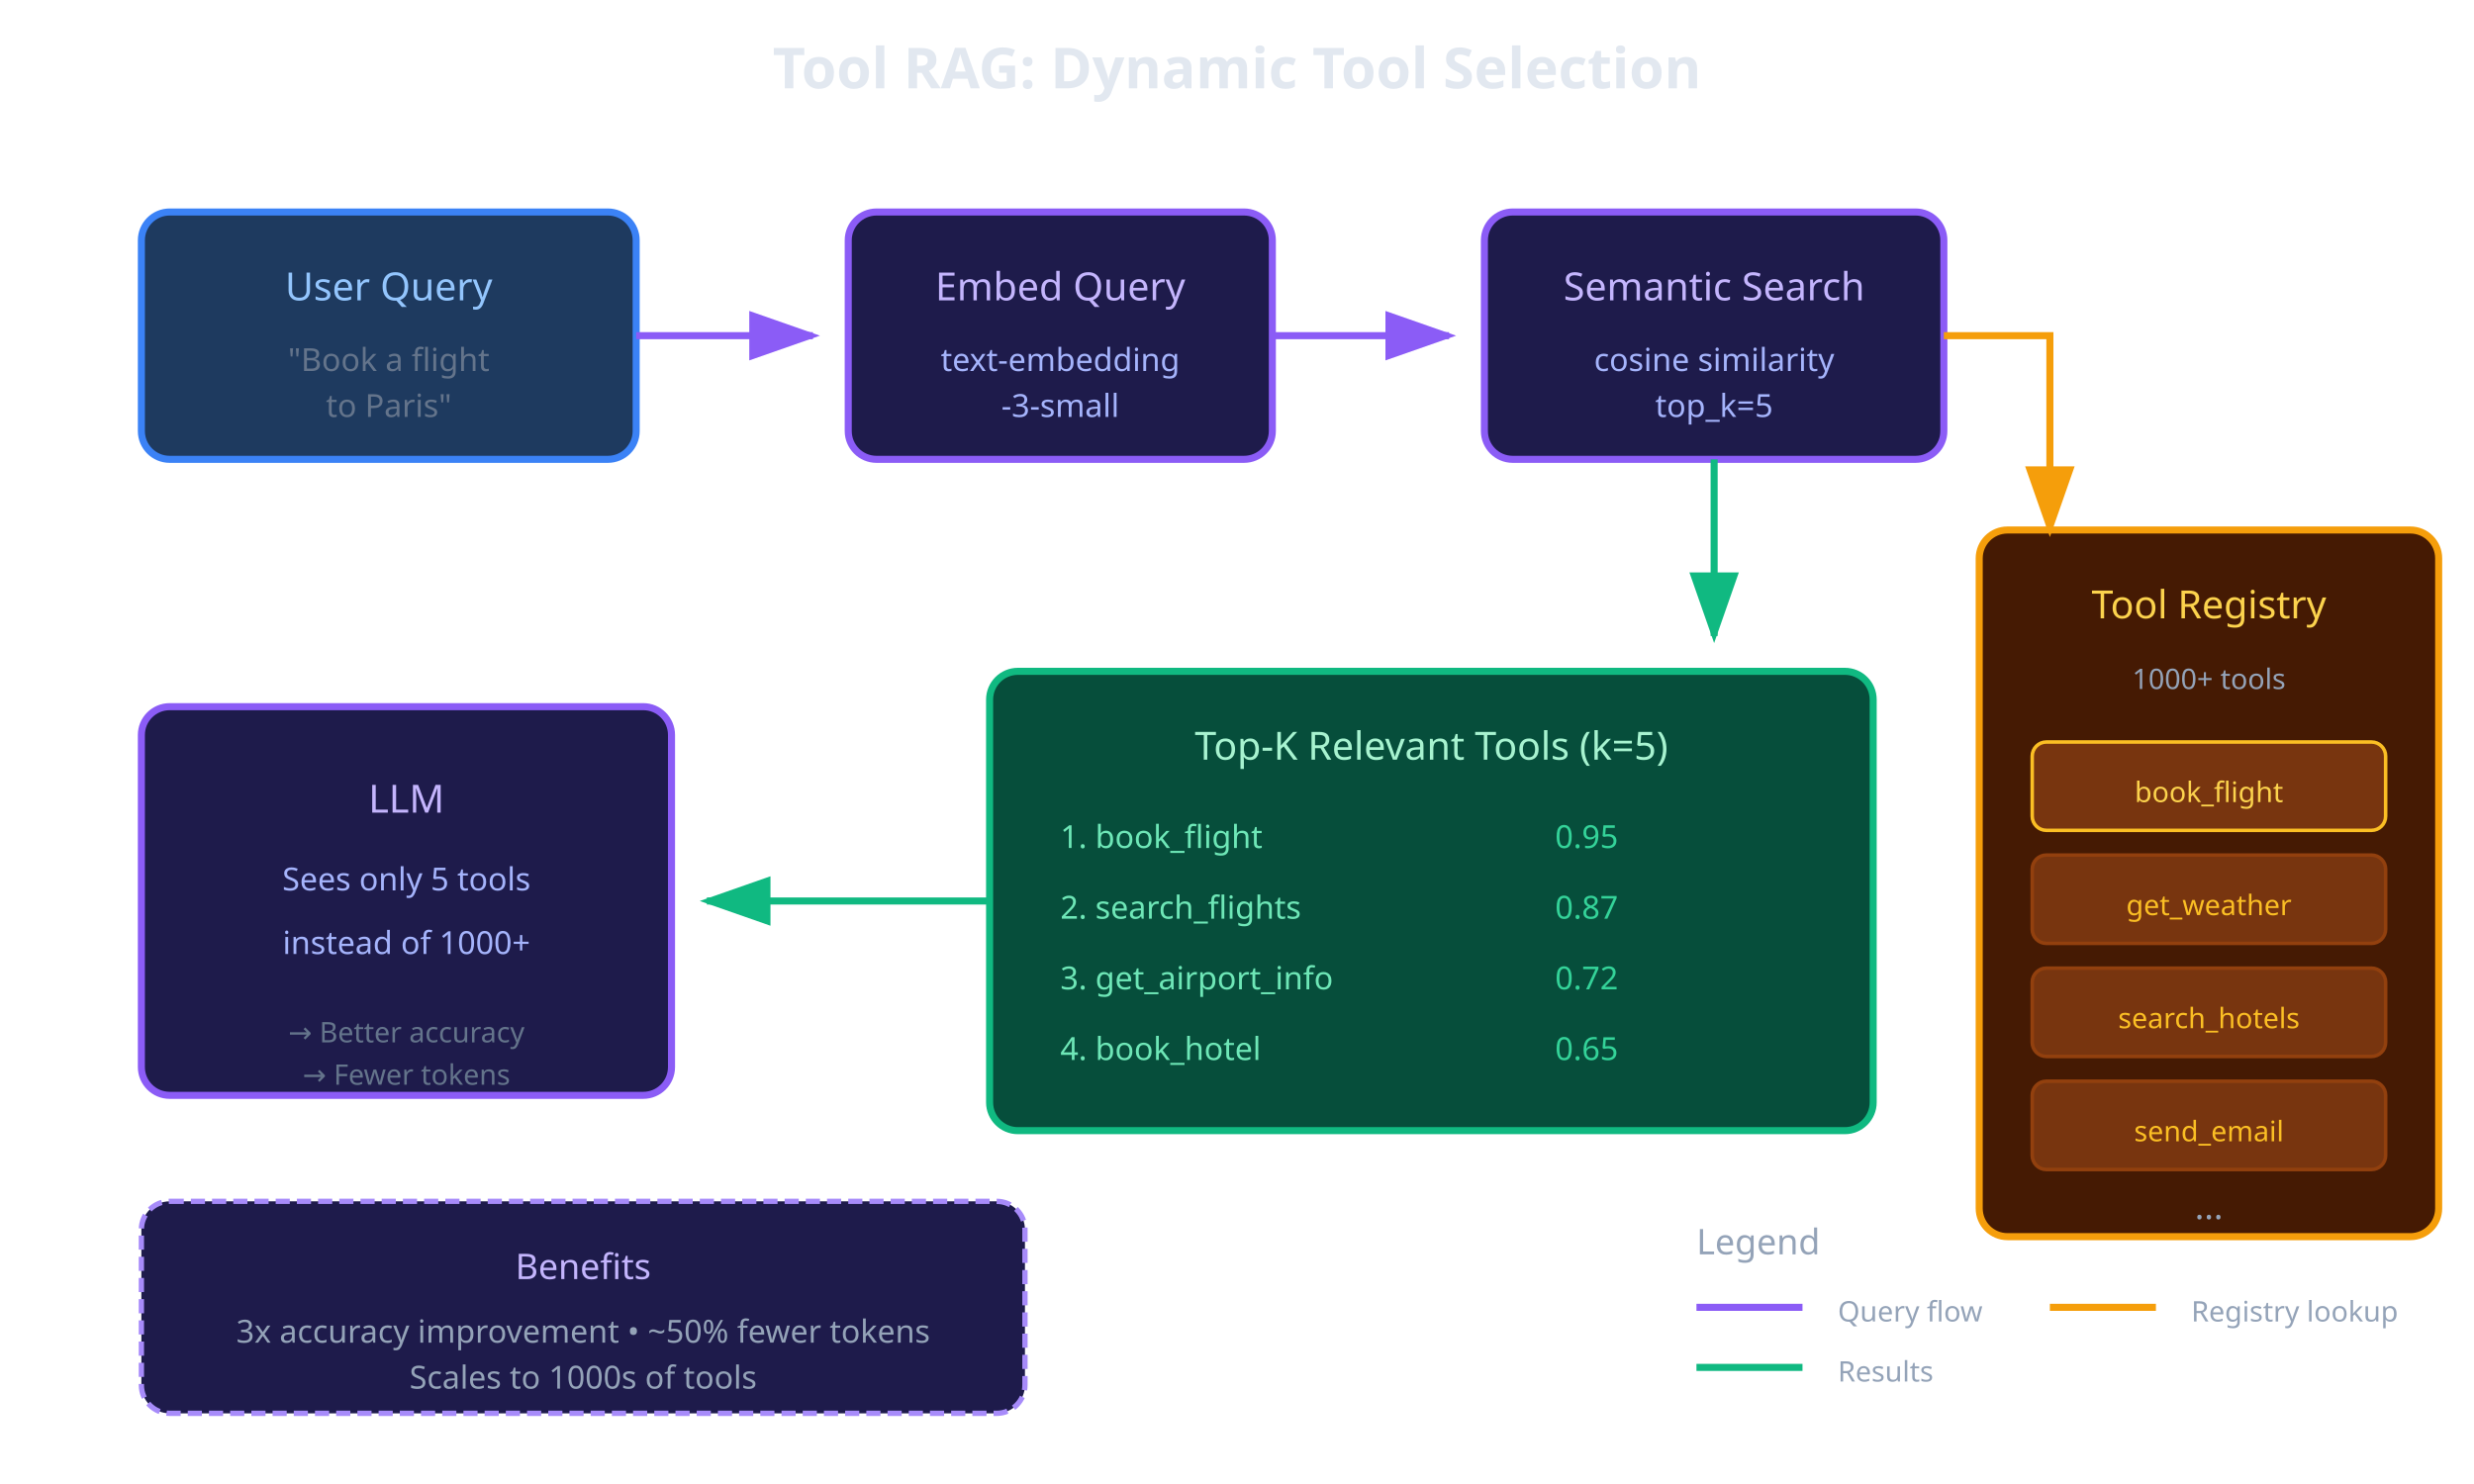
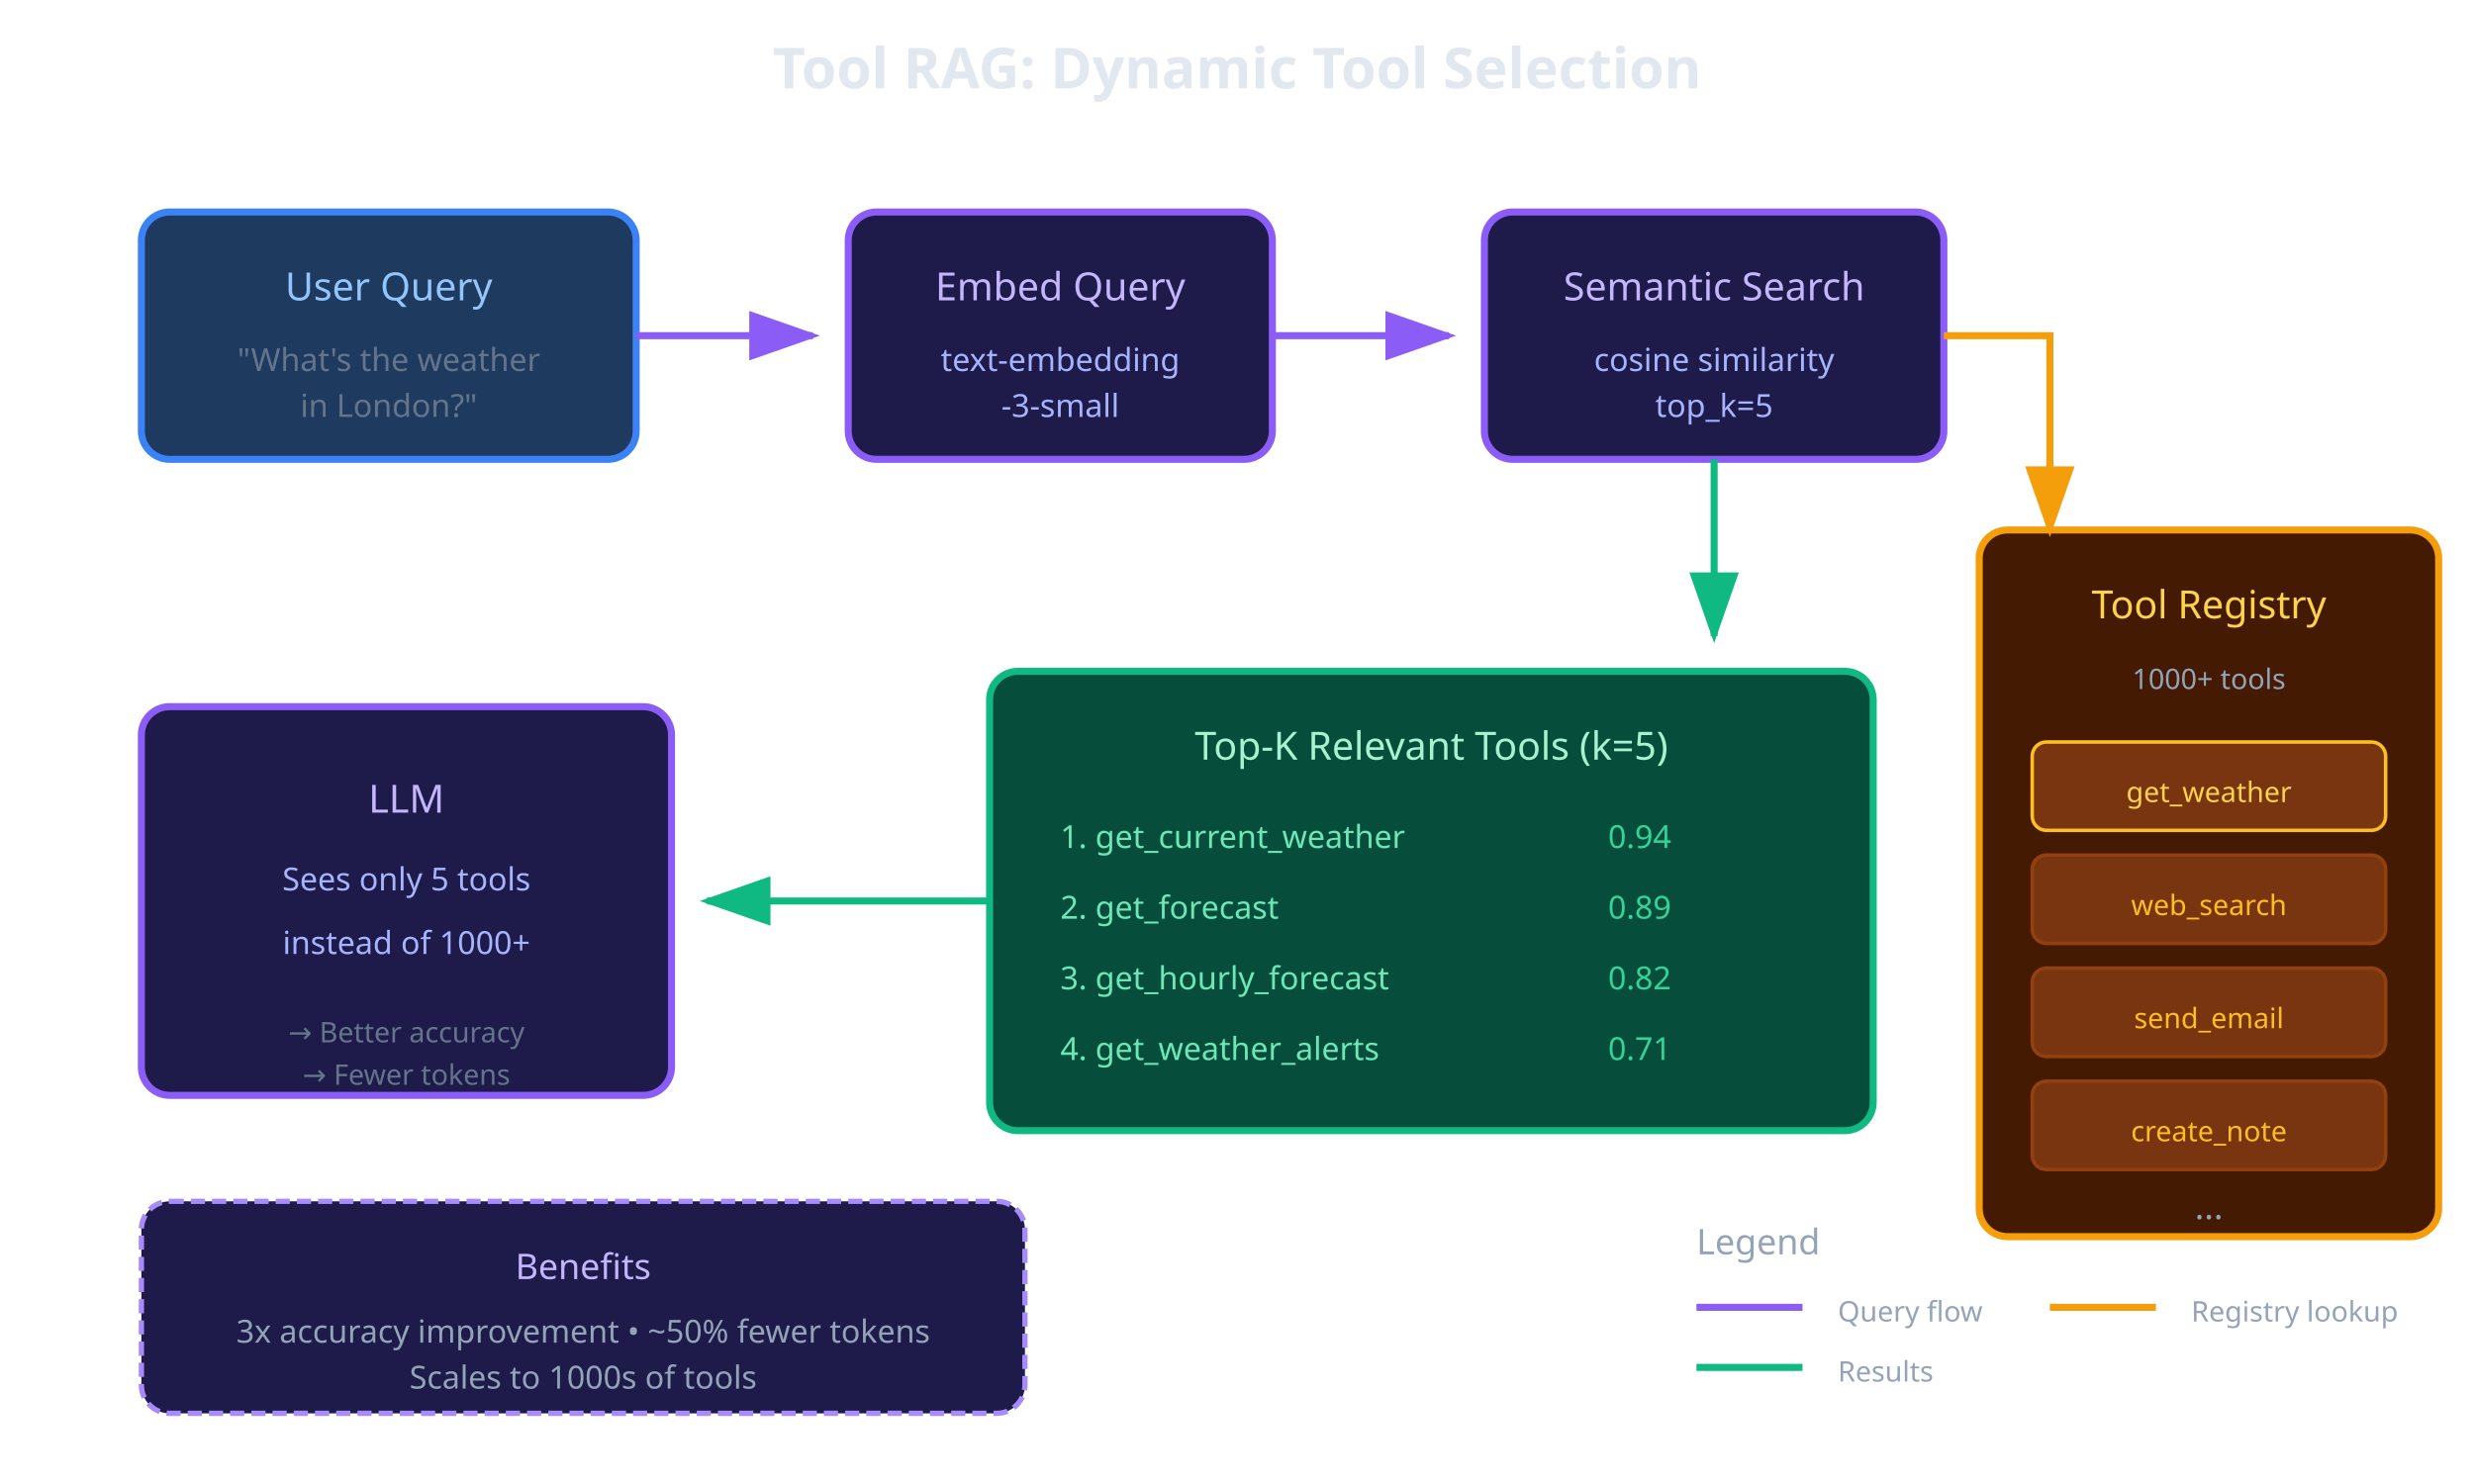
<svg xmlns="http://www.w3.org/2000/svg" viewBox="0 0 700 420">
  <defs>
    <marker id="rag-arr" markerWidth="10" markerHeight="7" refX="9" refY="3.5" orient="auto">
      <polygon points="0 0, 10 3.5, 0 7" fill="#8b5cf6" />
    </marker>
    <marker id="rag-arr-green" markerWidth="10" markerHeight="7" refX="9" refY="3.5" orient="auto">
      <polygon points="0 0, 10 3.5, 0 7" fill="#10b981" />
    </marker>
    <marker id="rag-arr-orange" markerWidth="10" markerHeight="7" refX="9" refY="3.5" orient="auto">
      <polygon points="0 0, 10 3.5, 0 7" fill="#f59e0b" />
    </marker>
  </defs>
  <rect width="700" height="420" fill="none" />
  <text x="350" y="25" text-anchor="middle" font-family="system-ui, sans-serif" font-size="16" font-weight="600" fill="#e2e8f0">Tool RAG: Dynamic Tool Selection</text>
  <rect x="40" y="60" width="140" height="70" rx="8" fill="#1e3a5f" stroke="#3b82f6" stroke-width="2" />
  <text x="110" y="85" text-anchor="middle" font-family="system-ui, sans-serif" font-size="11" fill="#93c5fd">User Query</text>
-   <text x="110" y="105" text-anchor="middle" font-family="system-ui, sans-serif" font-size="9" fill="#64748b">"Book a flight</text>
-   <text x="110" y="118" text-anchor="middle" font-family="system-ui, sans-serif" font-size="9" fill="#64748b">to Paris"</text>
+   <text x="110" y="105" text-anchor="middle" font-family="system-ui, sans-serif" font-size="9" fill="#64748b">"What's the weather</text>
+   <text x="110" y="118" text-anchor="middle" font-family="system-ui, sans-serif" font-size="9" fill="#64748b">in London?"</text>
  <line x1="180" y1="95" x2="230" y2="95" stroke="#8b5cf6" stroke-width="2" marker-end="url(#rag-arr)" />
  <rect x="240" y="60" width="120" height="70" rx="8" fill="#1e1b4b" stroke="#8b5cf6" stroke-width="2" />
  <text x="300" y="85" text-anchor="middle" font-family="system-ui, sans-serif" font-size="11" fill="#c4b5fd">Embed Query</text>
  <text x="300" y="105" text-anchor="middle" font-family="system-ui, sans-serif" font-size="9" fill="#a5b4fc">text-embedding</text>
  <text x="300" y="118" text-anchor="middle" font-family="system-ui, sans-serif" font-size="9" fill="#a5b4fc">-3-small</text>
  <line x1="360" y1="95" x2="410" y2="95" stroke="#8b5cf6" stroke-width="2" marker-end="url(#rag-arr)" />
  <rect x="420" y="60" width="130" height="70" rx="8" fill="#1e1b4b" stroke="#8b5cf6" stroke-width="2" />
  <text x="485" y="85" text-anchor="middle" font-family="system-ui, sans-serif" font-size="11" fill="#c4b5fd">Semantic Search</text>
  <text x="485" y="105" text-anchor="middle" font-family="system-ui, sans-serif" font-size="9" fill="#a5b4fc">cosine similarity</text>
  <text x="485" y="118" text-anchor="middle" font-family="system-ui, sans-serif" font-size="9" fill="#a5b4fc">top_k=5</text>
  <rect x="560" y="150" width="130" height="200" rx="8" fill="#451a03" stroke="#f59e0b" stroke-width="2" />
  <text x="625" y="175" text-anchor="middle" font-family="system-ui, sans-serif" font-size="11" fill="#fcd34d">Tool Registry</text>
  <text x="625" y="195" text-anchor="middle" font-family="system-ui, sans-serif" font-size="8" fill="#94a3b8">1000+ tools</text>
  <rect x="575" y="210" width="100" height="25" rx="4" fill="#78350f" stroke="#fbbf24" stroke-width="1" />
-   <text x="625" y="227" text-anchor="middle" font-family="system-ui, sans-serif" font-size="8" fill="#fcd34d">book_flight</text>
+   <text x="625" y="227" text-anchor="middle" font-family="system-ui, sans-serif" font-size="8" fill="#fcd34d">get_weather</text>
  <rect x="575" y="242" width="100" height="25" rx="4" fill="#78350f" stroke="#92400e" stroke-width="1" />
-   <text x="625" y="259" text-anchor="middle" font-family="system-ui, sans-serif" font-size="8" fill="#fbbf24">get_weather</text>
+   <text x="625" y="259" text-anchor="middle" font-family="system-ui, sans-serif" font-size="8" fill="#fbbf24">web_search</text>
  <rect x="575" y="274" width="100" height="25" rx="4" fill="#78350f" stroke="#92400e" stroke-width="1" />
-   <text x="625" y="291" text-anchor="middle" font-family="system-ui, sans-serif" font-size="8" fill="#fbbf24">search_hotels</text>
+   <text x="625" y="291" text-anchor="middle" font-family="system-ui, sans-serif" font-size="8" fill="#fbbf24">send_email</text>
  <rect x="575" y="306" width="100" height="25" rx="4" fill="#78350f" stroke="#92400e" stroke-width="1" />
-   <text x="625" y="323" text-anchor="middle" font-family="system-ui, sans-serif" font-size="8" fill="#fbbf24">send_email</text>
+   <text x="625" y="323" text-anchor="middle" font-family="system-ui, sans-serif" font-size="8" fill="#fbbf24">create_note</text>
  <text x="625" y="345" text-anchor="middle" font-family="system-ui, sans-serif" font-size="10" fill="#94a3b8">...</text>
  <path d="M 550 95 L 580 95 L 580 150" stroke="#f59e0b" stroke-width="2" fill="none" marker-end="url(#rag-arr-orange)" />
  <line x1="485" y1="130" x2="485" y2="180" stroke="#10b981" stroke-width="2" marker-end="url(#rag-arr-green)" />
  <rect x="280" y="190" width="250" height="130" rx="8" fill="#064e3b" stroke="#10b981" stroke-width="2" />
  <text x="405" y="215" text-anchor="middle" font-family="system-ui, sans-serif" font-size="11" fill="#a7f3d0">Top-K Relevant Tools (k=5)</text>
-   <text x="300" y="240" font-family="system-ui, sans-serif" font-size="9" fill="#6ee7b7">1. book_flight</text>
-   <text x="440" y="240" font-family="system-ui, sans-serif" font-size="9" fill="#34d399">0.95</text>
-   <text x="300" y="260" font-family="system-ui, sans-serif" font-size="9" fill="#6ee7b7">2. search_flights</text>
-   <text x="440" y="260" font-family="system-ui, sans-serif" font-size="9" fill="#34d399">0.87</text>
-   <text x="300" y="280" font-family="system-ui, sans-serif" font-size="9" fill="#6ee7b7">3. get_airport_info</text>
-   <text x="440" y="280" font-family="system-ui, sans-serif" font-size="9" fill="#34d399">0.72</text>
-   <text x="300" y="300" font-family="system-ui, sans-serif" font-size="9" fill="#6ee7b7">4. book_hotel</text>
-   <text x="440" y="300" font-family="system-ui, sans-serif" font-size="9" fill="#34d399">0.65</text>
+   <text x="300" y="240" font-family="system-ui, sans-serif" font-size="9" fill="#6ee7b7">1. get_current_weather</text>
+   <text x="455" y="240" font-family="system-ui, sans-serif" font-size="9" fill="#34d399">0.94</text>
+   <text x="300" y="260" font-family="system-ui, sans-serif" font-size="9" fill="#6ee7b7">2. get_forecast</text>
+   <text x="455" y="260" font-family="system-ui, sans-serif" font-size="9" fill="#34d399">0.89</text>
+   <text x="300" y="280" font-family="system-ui, sans-serif" font-size="9" fill="#6ee7b7">3. get_hourly_forecast</text>
+   <text x="455" y="280" font-family="system-ui, sans-serif" font-size="9" fill="#34d399">0.82</text>
+   <text x="300" y="300" font-family="system-ui, sans-serif" font-size="9" fill="#6ee7b7">4. get_weather_alerts</text>
+   <text x="455" y="300" font-family="system-ui, sans-serif" font-size="9" fill="#34d399">0.71</text>
  <line x1="280" y1="255" x2="200" y2="255" stroke="#10b981" stroke-width="2" marker-end="url(#rag-arr-green)" />
  <rect x="40" y="200" width="150" height="110" rx="8" fill="#1e1b4b" stroke="#8b5cf6" stroke-width="2" />
  <text x="115" y="230" text-anchor="middle" font-family="system-ui, sans-serif" font-size="11" fill="#c4b5fd">LLM</text>
  <text x="115" y="252" text-anchor="middle" font-family="system-ui, sans-serif" font-size="9" fill="#a5b4fc">Sees only 5 tools</text>
  <text x="115" y="270" text-anchor="middle" font-family="system-ui, sans-serif" font-size="9" fill="#a5b4fc">instead of 1000+</text>
  <text x="115" y="295" text-anchor="middle" font-family="system-ui, sans-serif" font-size="8" fill="#64748b">→ Better accuracy</text>
  <text x="115" y="307" text-anchor="middle" font-family="system-ui, sans-serif" font-size="8" fill="#64748b">→ Fewer tokens</text>
  <rect x="40" y="340" width="250" height="60" rx="8" fill="#1e1b4b" stroke="#a78bfa" stroke-width="1.5" stroke-dasharray="4,2" />
  <text x="165" y="362" text-anchor="middle" font-family="system-ui, sans-serif" font-size="10" fill="#c4b5fd">Benefits</text>
  <text x="165" y="380" text-anchor="middle" font-family="system-ui, sans-serif" font-size="9" fill="#94a3b8">3x accuracy improvement • ~50% fewer tokens</text>
  <text x="165" y="393" text-anchor="middle" font-family="system-ui, sans-serif" font-size="9" fill="#94a3b8">Scales to 1000s of tools</text>
  <g transform="translate(480, 355)">
    <text x="0" y="0" font-family="system-ui, sans-serif" font-size="10" font-weight="500" fill="#94a3b8">Legend</text>
    <line x1="0" y1="15" x2="30" y2="15" stroke="#8b5cf6" stroke-width="2" />
    <text x="40" y="19" font-family="system-ui, sans-serif" font-size="8" fill="#94a3b8">Query flow</text>
    <line x1="0" y1="32" x2="30" y2="32" stroke="#10b981" stroke-width="2" />
    <text x="40" y="36" font-family="system-ui, sans-serif" font-size="8" fill="#94a3b8">Results</text>
    <line x1="100" y1="15" x2="130" y2="15" stroke="#f59e0b" stroke-width="2" />
    <text x="140" y="19" font-family="system-ui, sans-serif" font-size="8" fill="#94a3b8">Registry lookup</text>
  </g>
</svg>
